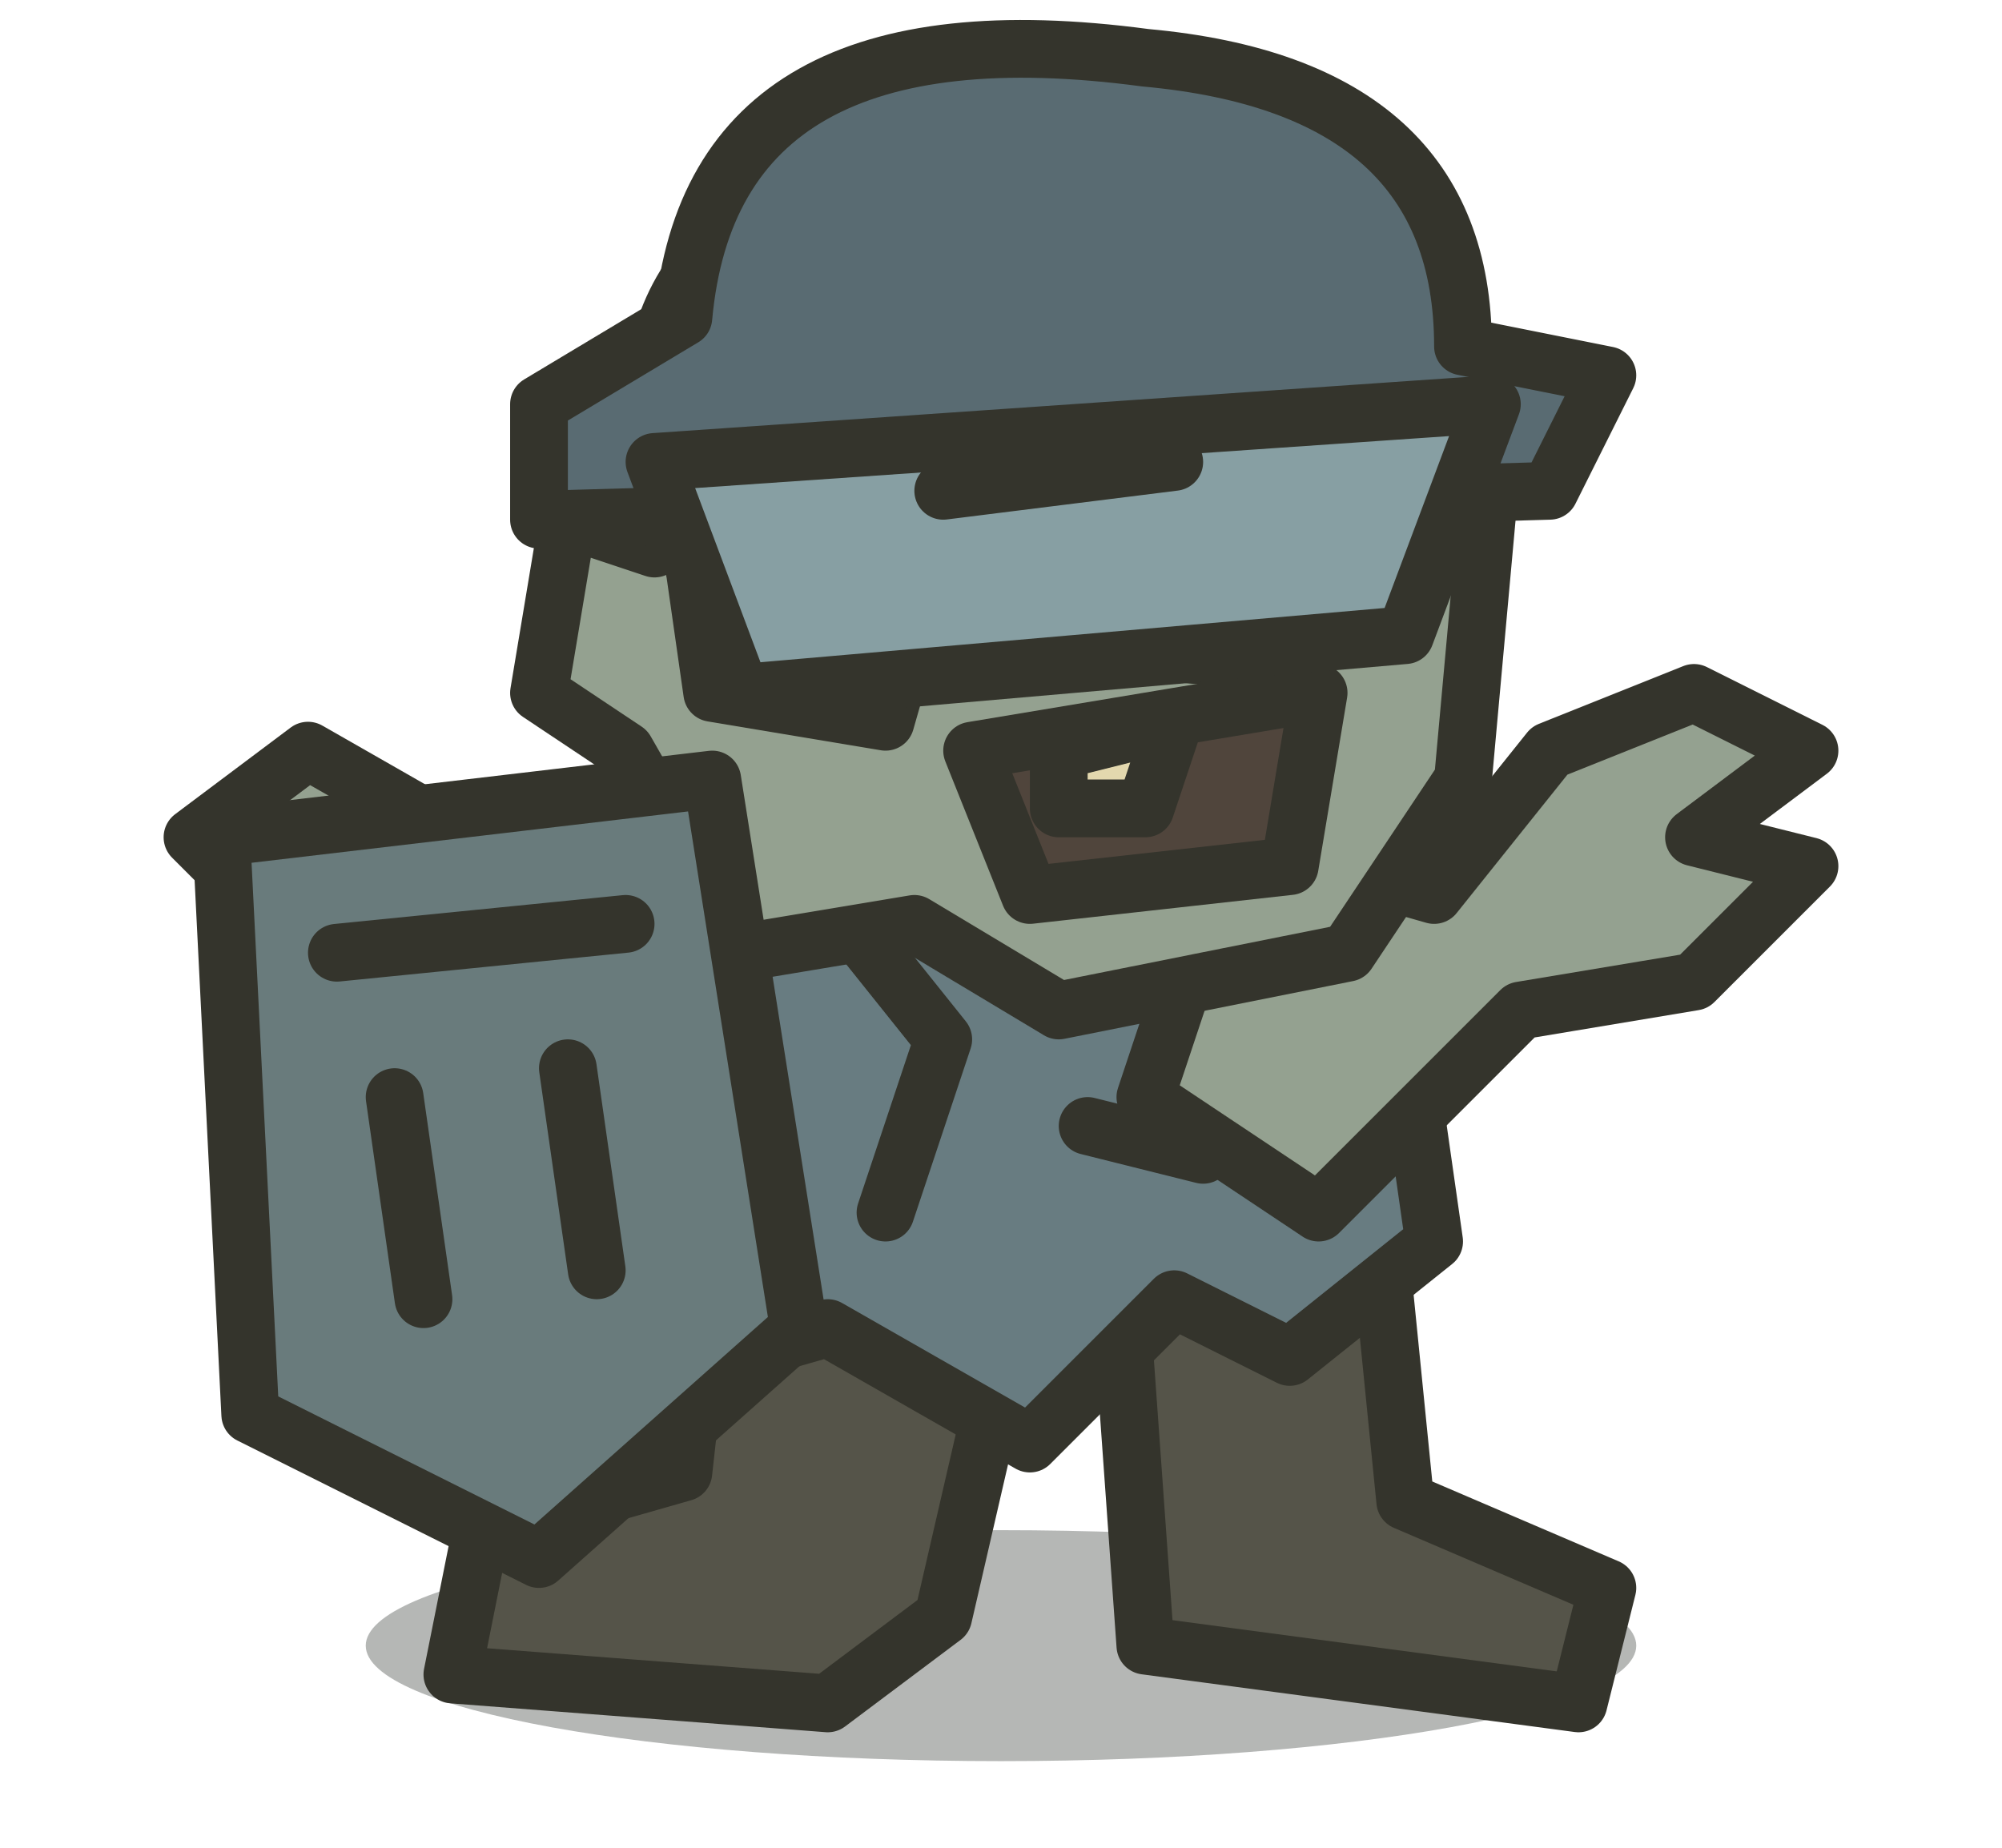
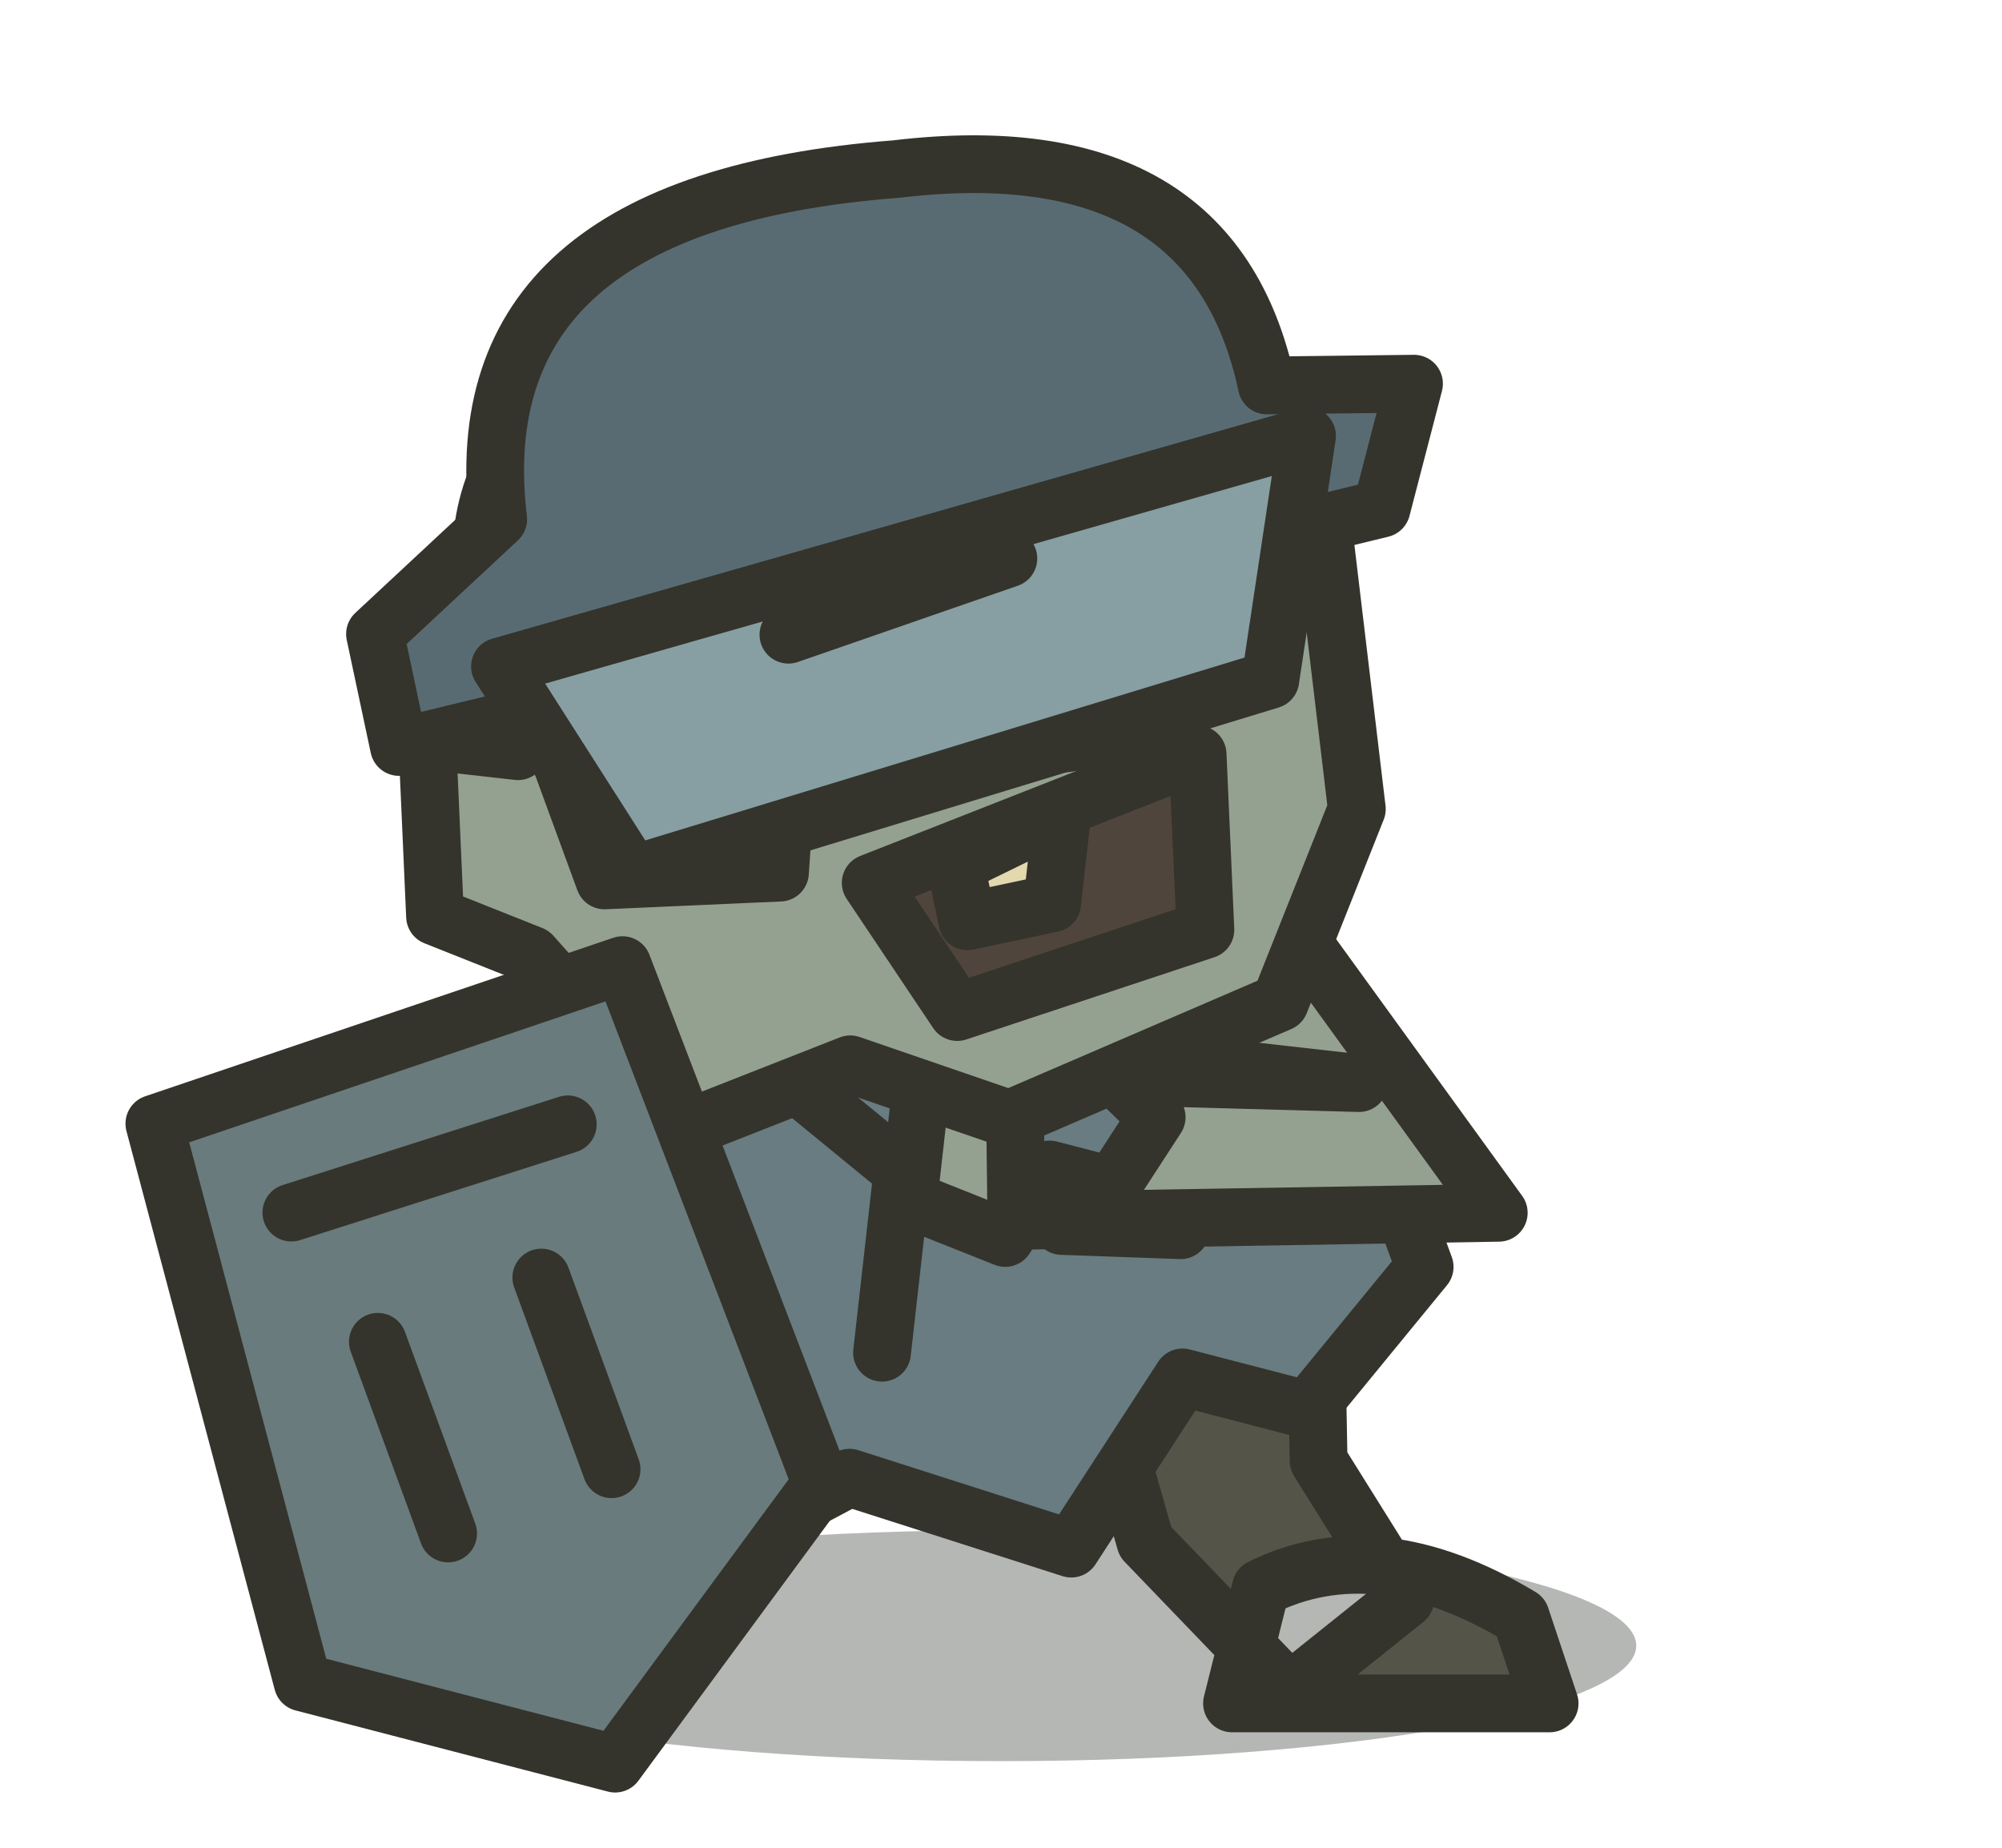
<svg xmlns="http://www.w3.org/2000/svg" width="52" height="48" viewBox="0 0 64 64">
  <ellipse cx="32" cy="57" rx="22" ry="4" fill="#252b27" opacity=".34" />
  <g stroke="#34342c" stroke-width="2" stroke-linecap="round" stroke-linejoin="round">
-     <path d="M22 42l11 1-3 13-4 3-13-1 1-5 7-2zm14 1 9-1 1 10 7 3-1 4-15-2z" fill="#555449" />
-     <path d="M23 28l-8 2-7-4-4 3 6 6 14 3z" fill="#94a190" />
-     <path d="M18 28q7-6 16-4l11 5 2 14-5 4-4-2-5 5-7-4-7 2-5-4z" fill="#687c81" />
-     <path d="m26 31 4 5-2 6m7-3 4 1" fill="none" />
-     <path d="M40 29l7 2 4-5 5-2 4 2-4 3 4 1-4 4-6 1-7 7-6-4z" fill="#94a190" />
-     <g transform="translate(0 0)">
-       <path d="M20 13q1-8 15-8 13 0 14 11l-1 11-4 6-10 2-5-3-6 1-4-7-3-2 1-6 3 1z" fill="#94a190" />
-       <path d="M21 17l9 1-2 7-6-1z" fill="#666e5e" />
-       <circle cx="25" cy="20" r="2.5" fill="#fff0ad" />
-       <circle cx="39" cy="19" r="3.7" fill="#fff0ad" />
-       <circle cx="40" cy="19" r="1" fill="#403e34" />
-       <path d="M31 26l12-2-1 6-9 1z" fill="#50453c" />
-       <path d="m34 26 4-1-1 3-3 0z" fill="#e3d8ae" />
-       <path d="m19 13 5 1m18 8 4-1" fill="none" />
-       <path d="m16 14 5-3q1-11 16-9 11 1 11 10l5 1-2 4-35 1z" fill="#596b72" />
-       <path d="M20 16l29-2-3 8-23 2z" fill="#879fa3" />
-       <path d="m30 17 8-1" fill="none" />
+     <path d="M24.4,42.3 15.1,47.3 10.0,54.4 14.0,57.6 18.9,52.7 27.6,49.7ZM35.1,46.7 37.0,53.4 42.0,58.6 46.0,55.4 43.0,50.6 42.9,45.3ZM9,54q4-2 9,1l1,3h-11zM41,55q4-2 9,1l1,3h-11z" fill="#555449" />
+     <g transform="translate(0 4) rotate(-12 32 43)">
+       <path d="M19.8,27.7 13.7,32.7 11.7,37.9 16.3,40.1 18.3,37.3 24.2,34.3ZM11,37q3-4 6-1l2,3-2,2-2-1-2,2-3-2z" fill="#94a190" />
+       <path d="M18 28q7-6 16-4l11 5 2 14-5 4-4-2-5 5-7-4-7 2-5-4z" fill="#687c81" />
+       <path d="m26 31 4 5-2 6m7-3 4 1" fill="none" />
+       <path d="M38.0,33.6 46.1,36.3 34.5,33.5 33.5,38.5 49.9,41.7 44.0,28.4ZM31,34q3-4 6-1l2,3-2,2-2-1-2,2-3-2z" fill="#94a190" />
+       <g transform="translate(0 0)">
+         <path d="M20 13q1-8 15-8 13 0 14 11l-1 11-4 6-10 2-5-3-6 1-4-7-3-2 1-6 3 1z" fill="#94a190" />
+         <path d="M21 17l9 1-2 7-6-1z" fill="#666e5e" />
+         <circle cx="25" cy="20" r="2.5" fill="#fff0ad" />
+         <circle cx="39" cy="19" r="3.7" fill="#fff0ad" />
+         <circle cx="40" cy="19" r="1" fill="#403e34" />
+         <path d="M31 26l12-2-1 6-9 1z" fill="#50453c" />
+         <path d="m34 26 4-1-1 3-3 0z" fill="#e3d8ae" />
+         <path d="m19 13 5 1m18 8 4-1" fill="none" />
+         <path d="m16 14 5-3q1-11 16-9 11 1 11 10l5 1-2 4-35 1z" fill="#596b72" />
+         <path d="M20 16l29-2-3 8-23 2z" fill="#879fa3" />
+         <path d="m30 17 8-1" fill="none" />
+       </g>
+       <path d="m5 29 17-2 3 19-9 8-10-5z" fill="#697b7c" />
+       <path d="m9 33 10-1m-8 6 1 7m5-8 1 7" fill="none" />
    </g>
-     <path d="m5 29 17-2 3 19-9 8-10-5z" fill="#697b7c" />
-     <path d="m9 33 10-1m-8 6 1 7m5-8 1 7" fill="none" />
  </g>
</svg>
